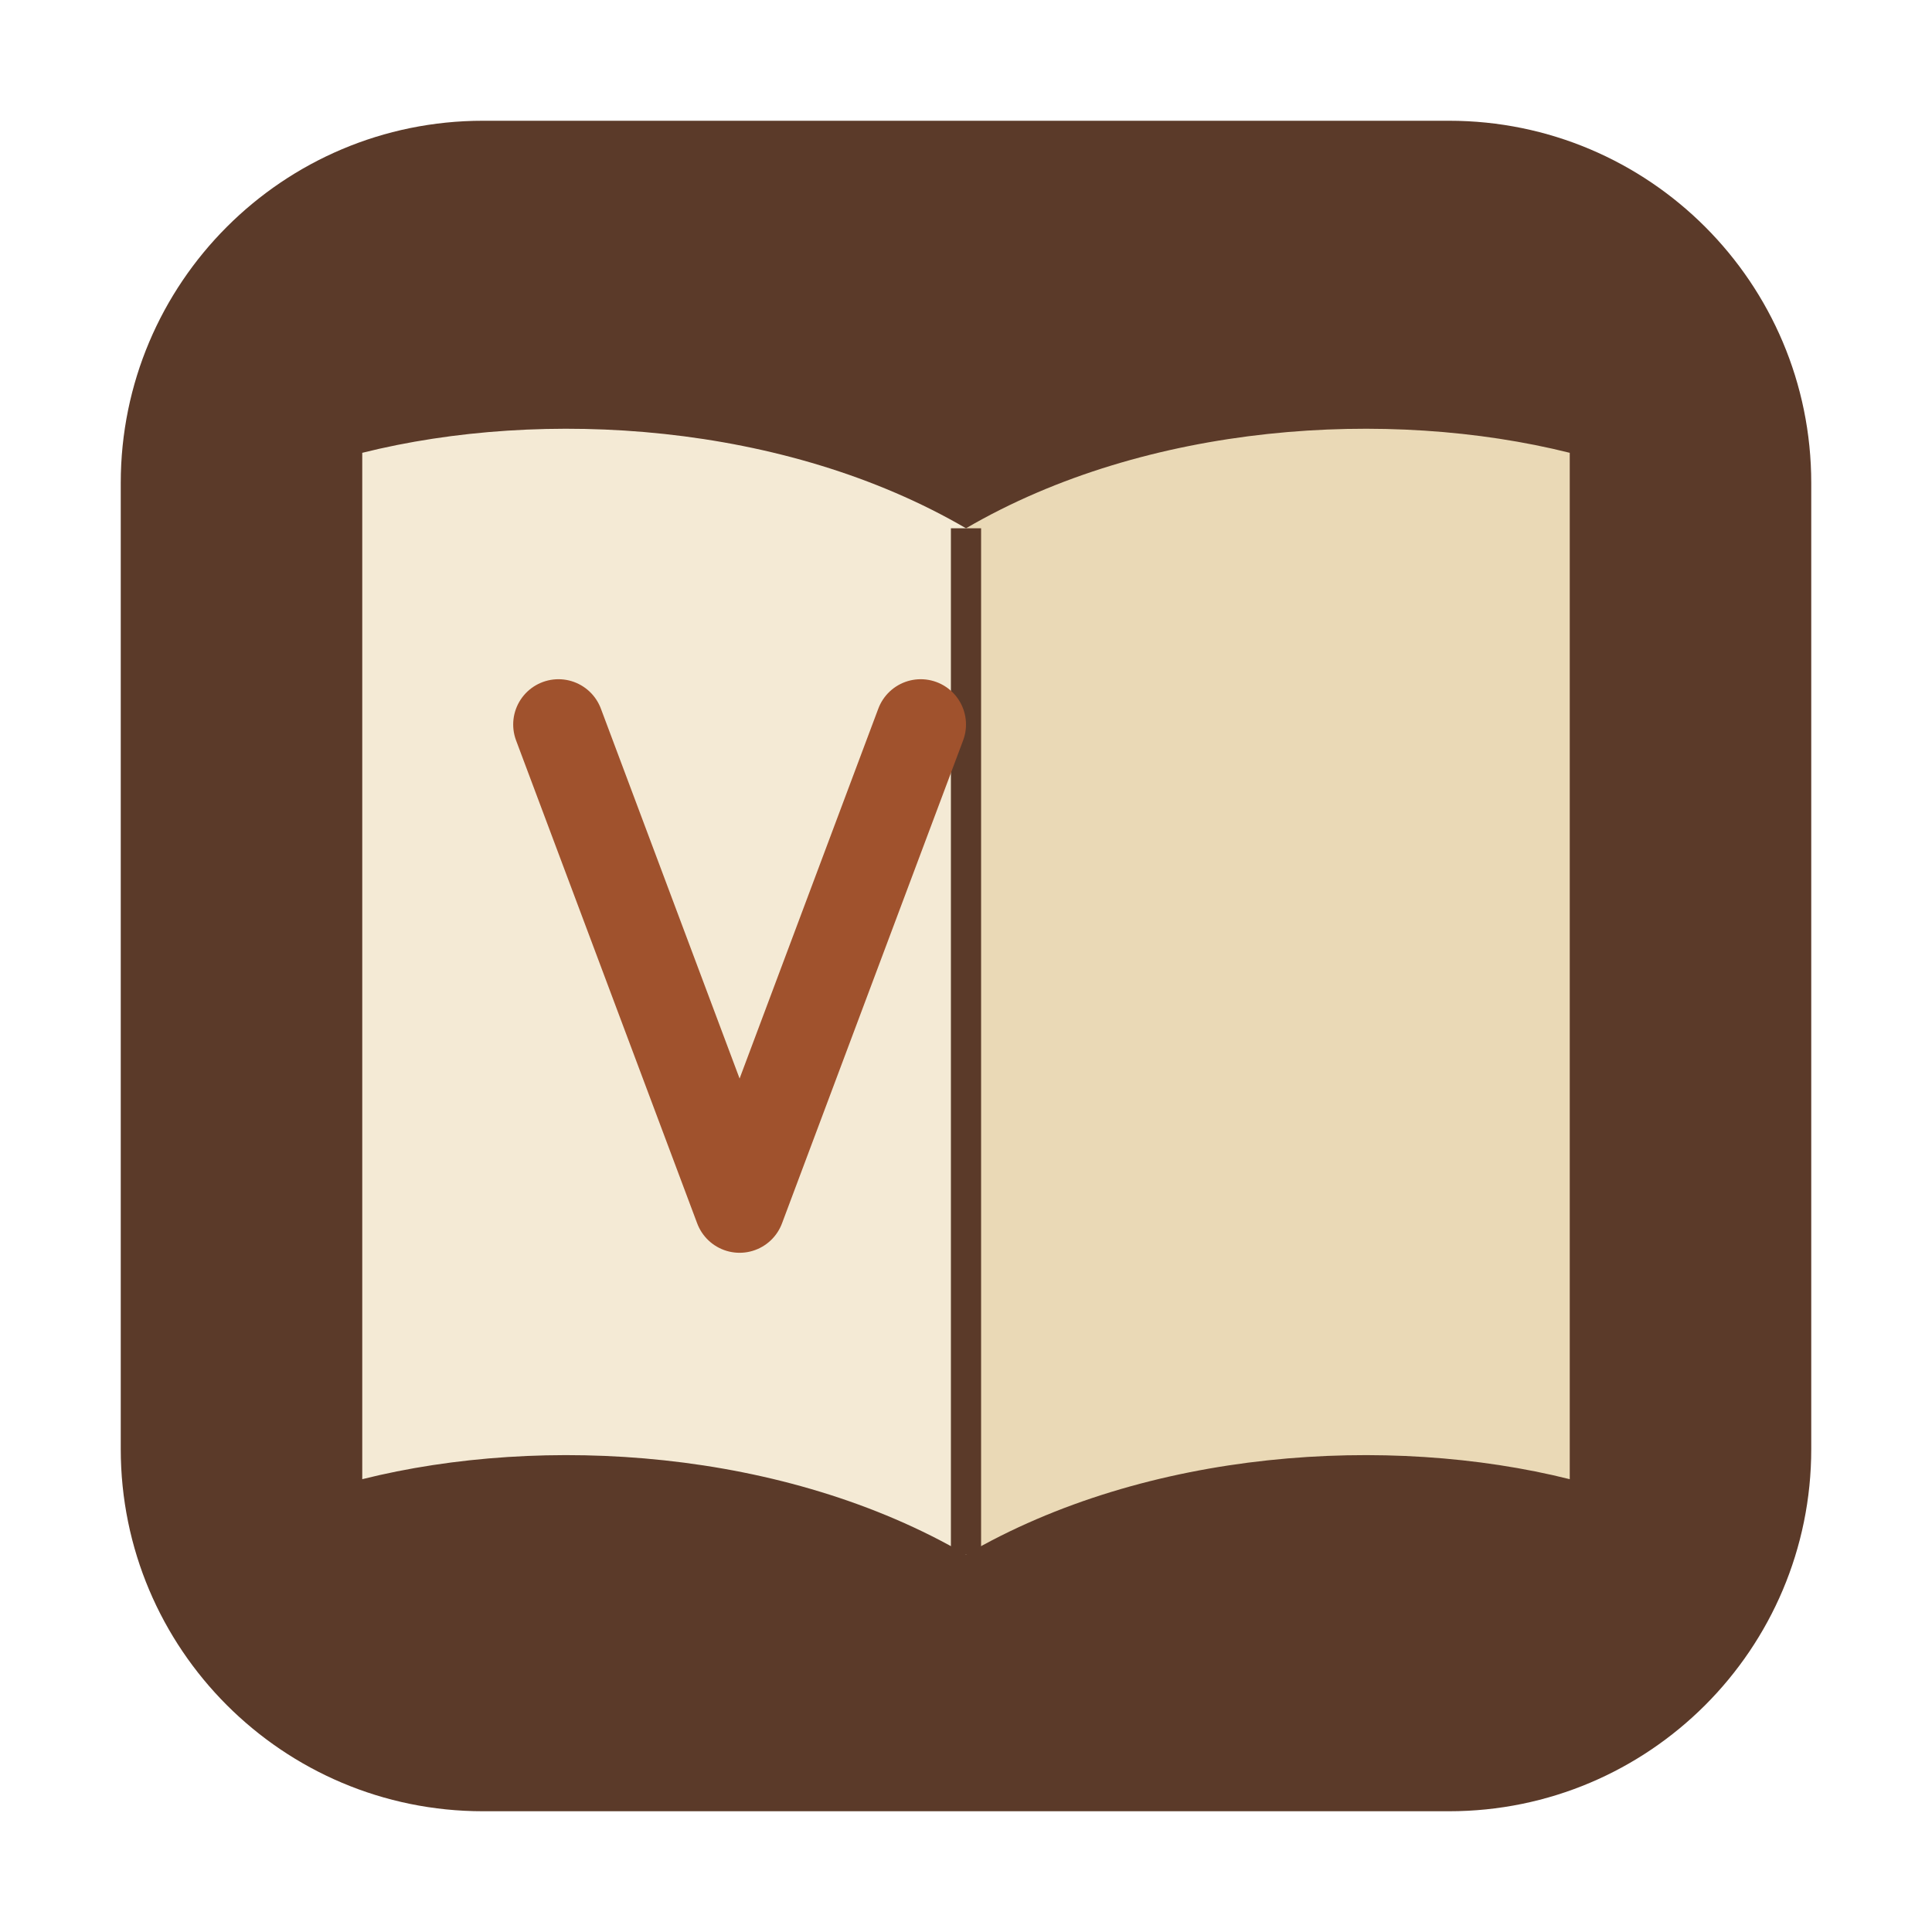
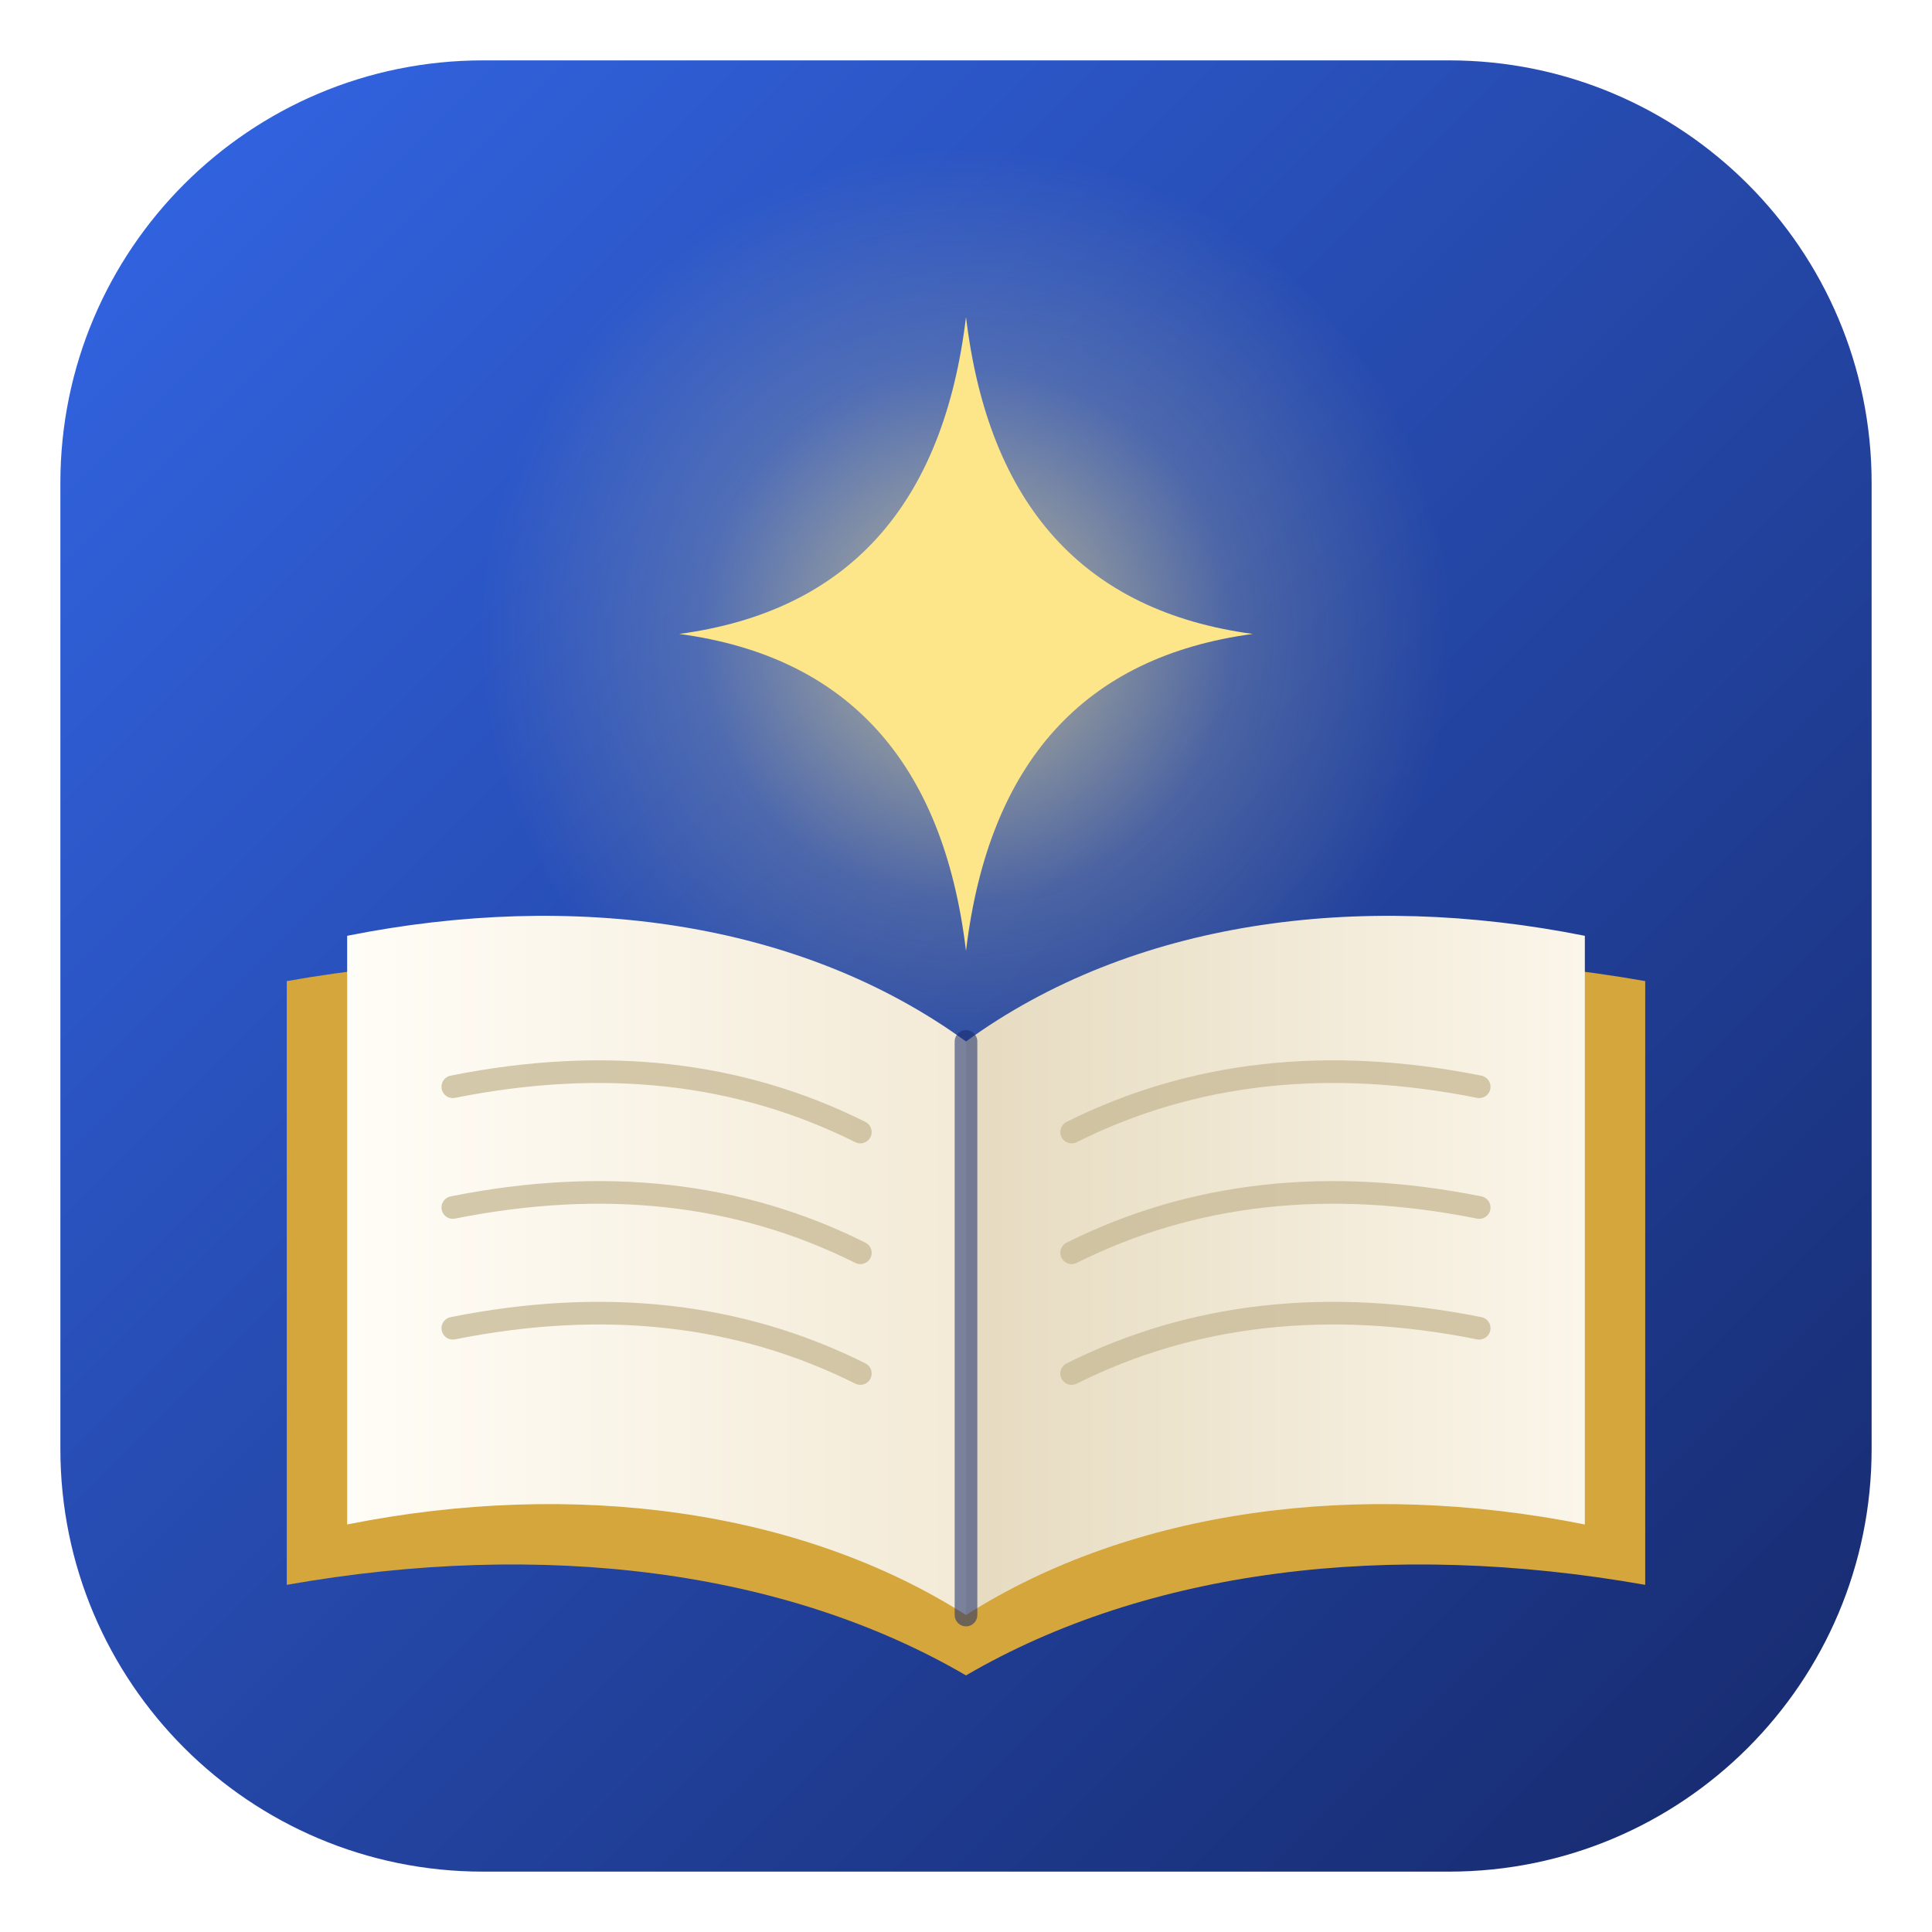
<svg xmlns="http://www.w3.org/2000/svg" viewBox="0 0 256 256">
-   <rect x="16" y="16" width="224" height="224" rx="48" fill="#5b3a29" />
-   <path d="M128 70 C104 56 72 54 48 60 V196 C72 190 104 192 128 206 Z" fill="#f4ead5" />
-   <path d="M128 70 C152 56 184 54 208 60 V196 C184 190 152 192 128 206 Z" fill="#ead9b6" />
-   <path d="M128 70 V206" stroke="#5b3a29" stroke-width="4" />
-   <path d="M74 96 L98 160 L122 96" fill="none" stroke="#a0522d" stroke-width="12" stroke-linecap="round" stroke-linejoin="round" />
+   <defs>
+     <linearGradient id="bg" x1="0" y1="0" x2="1" y2="1">
+       <stop offset="0" stop-color="#3366e6" />
+       <stop offset="1" stop-color="#16296b" />
+     </linearGradient>
+     <radialGradient id="glow" cx="0.5" cy="0.5" r="0.5">
+       <stop offset="0" stop-color="#fde68a" stop-opacity="0.7" />
+       <stop offset="0.55" stop-color="#fde68a" stop-opacity="0.18" />
+       <stop offset="1" stop-color="#fde68a" stop-opacity="0" />
+     </radialGradient>
+     <linearGradient id="left" x1="0" y1="0" x2="1" y2="0">
+       <stop offset="0" stop-color="#fffdf7" />
+       <stop offset="1" stop-color="#f3ead6" />
+     </linearGradient>
+     <linearGradient id="right" x1="0" y1="0" x2="1" y2="0">
+       <stop offset="0" stop-color="#e6dbc0" />
+       <stop offset="1" stop-color="#fbf6ea" />
+     </linearGradient>
+   </defs>
+   <rect x="8" y="8" width="240" height="240" rx="56" fill="url(#bg)" />
+   <circle cx="128" cy="84" r="64" fill="url(#glow)" />
+   <path d="M128 42 Q132.5 79.5 166 84 Q132.5 88.5 128 126 Q123.5 88.5 90 84 Q123.5 79.5 128 42 Z" fill="#fde68a" />
+   <path d="M128 144 C104 128 72 124 38 130 V210 C72 204 104 208 128 222 C152 208 184 204 218 210 V130 C184 124 152 128 128 144 Z" fill="#d4a63c" />
+   <path d="M128 138 C106 122 76 118 46 124 V202 C76 196 106 200 128 214 Z" fill="url(#left)" />
+   <path d="M128 138 C150 122 180 118 210 124 V202 C180 196 150 200 128 214 Z" fill="url(#right)" />
+   <g fill="none" stroke="#c9bb98" stroke-width="3" stroke-linecap="round" opacity="0.8">
+     <path d="M60 144 C80 140 98 142 114 150" />
+     <path d="M60 160 C80 156 98 158 114 166" />
+     <path d="M60 176 C80 172 98 174 114 182" />
+     <path d="M142 150 C158 142 176 140 196 144" />
+     <path d="M142 166 C158 158 176 156 196 160" />
+     <path d="M142 182 C158 174 176 172 196 176" />
+   </g>
+   <path d="M128 138 V214" stroke="#16296b" stroke-width="3" stroke-linecap="round" opacity="0.55" />
</svg>
